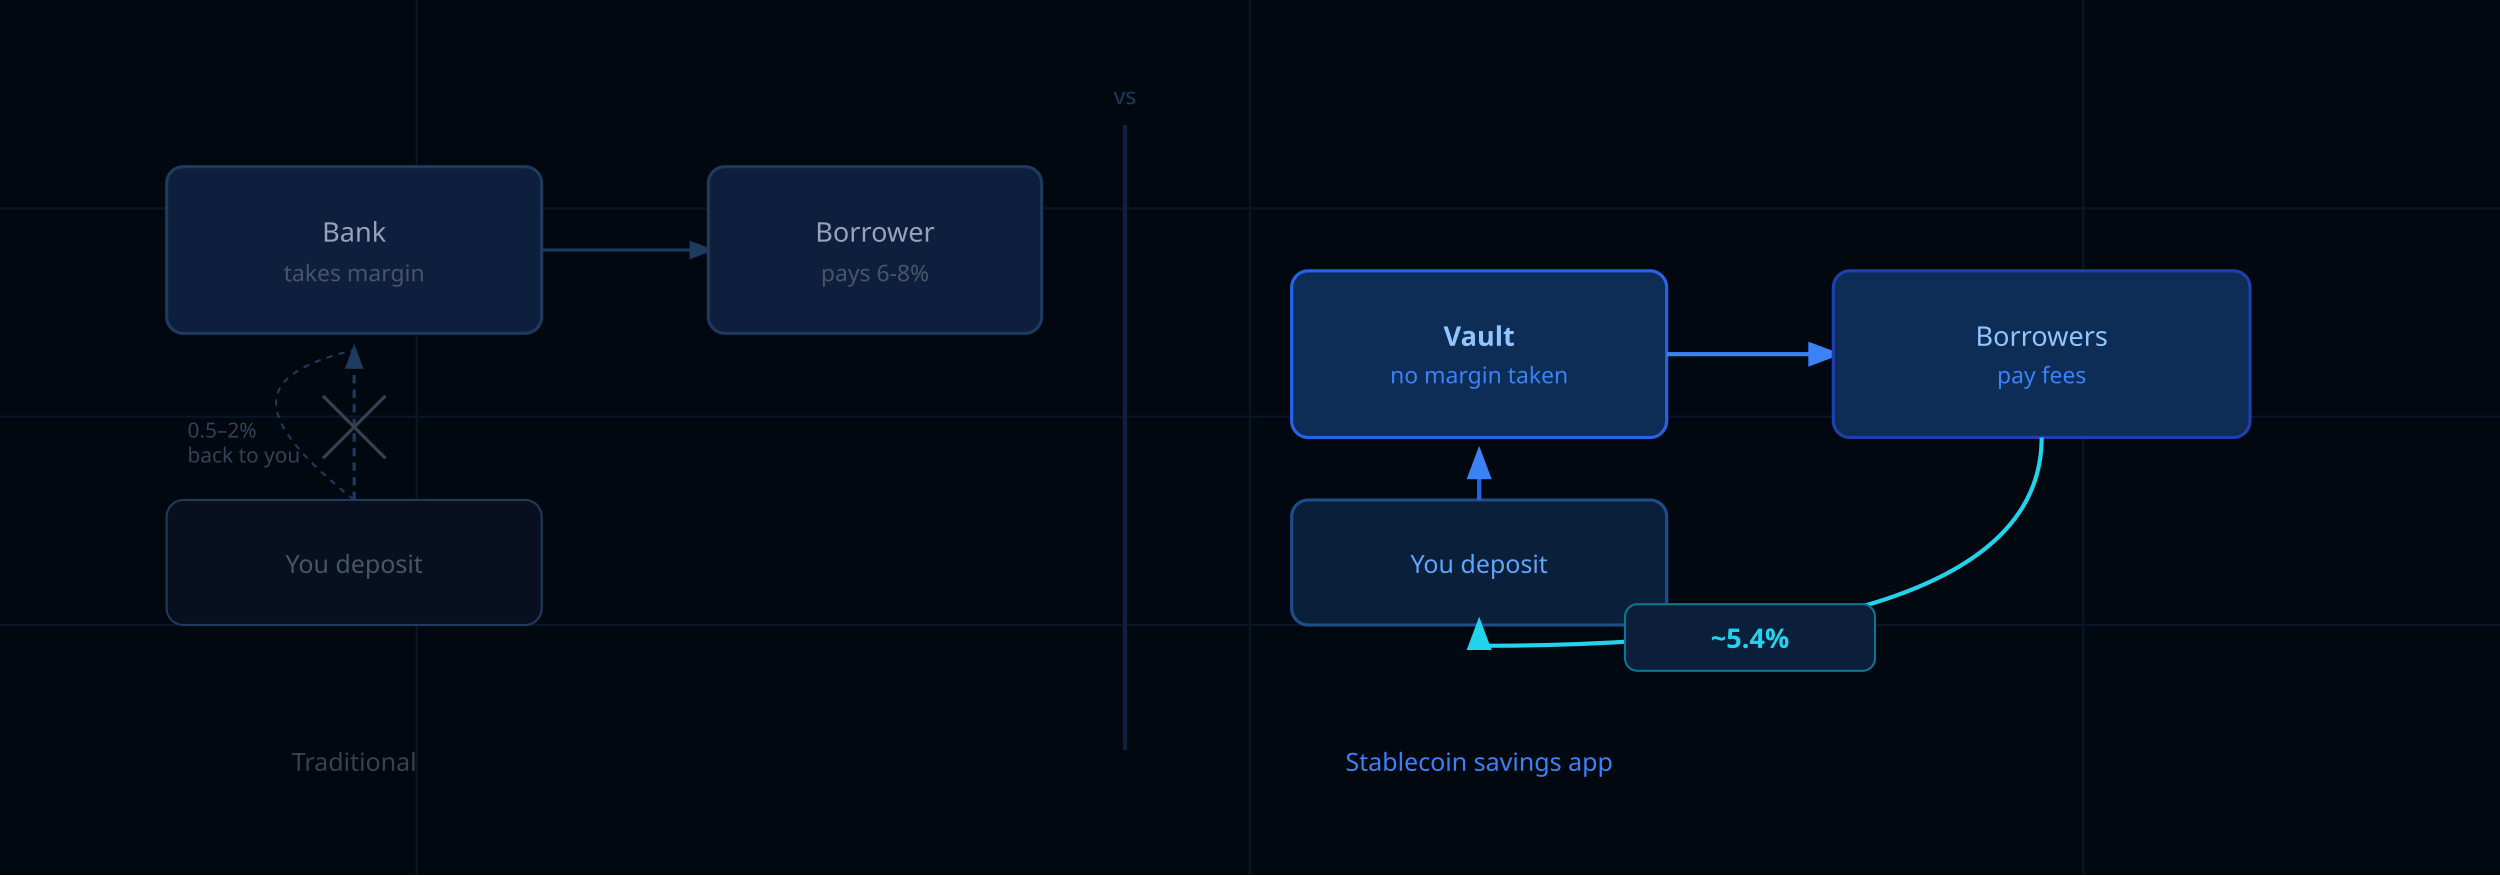
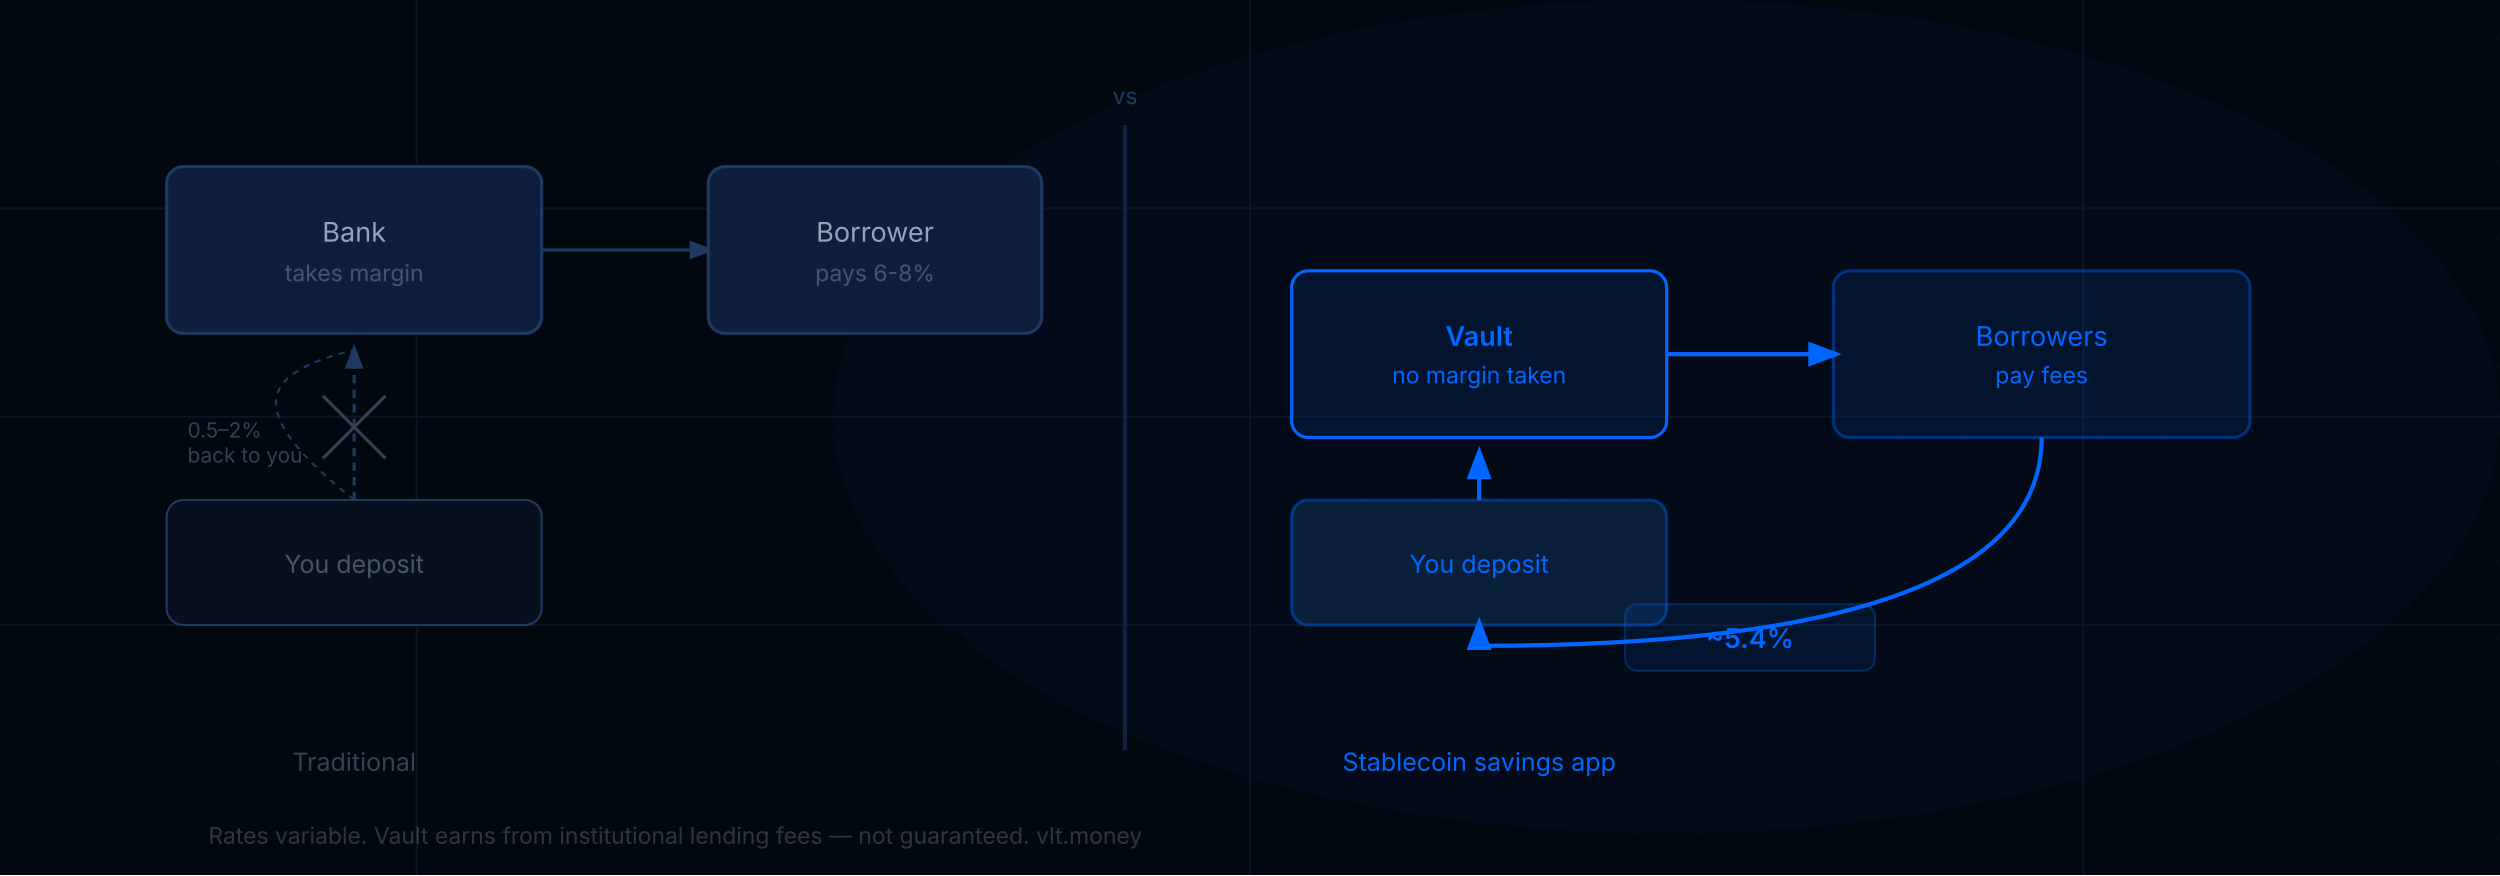
<svg xmlns="http://www.w3.org/2000/svg" width="1200" height="420" viewBox="0 0 1200 420" fill="none">
+   <defs>
+     <pattern id="grid" width="32" height="32" patternUnits="userSpaceOnUse">
+       <circle cx="16" cy="16" r="0.5" fill="rgba(255,255,255,0.04)" />
+     </pattern>
+     <marker id="arrow-dim" markerWidth="8" markerHeight="8" refX="6" refY="3" orient="auto">
+       <path d="M0,0 L0,6 L8,3 z" fill="#1e3a5f" />
+     </marker>
+     <marker id="arrow-blue" markerWidth="8" markerHeight="8" refX="6" refY="3" orient="auto">
+       <path d="M0,0 L0,6 L8,3 z" fill="#0066FF" />
+     </marker>
+   </defs>
  <rect width="1200" height="420" fill="#020810" />
+   <rect width="1200" height="420" fill="url(#grid)" />
+   <ellipse cx="800" cy="200" rx="400" ry="200" fill="rgba(0,102,255,0.03)" />
  <line x1="0" y1="100" x2="1200" y2="100" stroke="#0a1628" stroke-width="1" />
  <line x1="0" y1="200" x2="1200" y2="200" stroke="#0a1628" stroke-width="1" />
  <line x1="0" y1="300" x2="1200" y2="300" stroke="#0a1628" stroke-width="1" />
  <line x1="200" y1="0" x2="200" y2="420" stroke="#0a1628" stroke-width="1" />
  <line x1="600" y1="0" x2="600" y2="420" stroke="#0a1628" stroke-width="1" />
  <line x1="1000" y1="0" x2="1000" y2="420" stroke="#0a1628" stroke-width="1" />
  <rect x="80" y="80" width="180" height="80" rx="8" fill="#0d1f3c" stroke="#1e3a5f" stroke-width="1.5" />
-   <text x="170" y="116" font-family="system-ui, sans-serif" font-size="13" fill="#94a3b8" text-anchor="middle">Bank</text>
-   <text x="170" y="135" font-family="system-ui, sans-serif" font-size="11" fill="#475569" text-anchor="middle">takes margin</text>
+   <text x="170" y="116" font-family="Inter, system-ui, sans-serif" font-size="13" fill="#94a3b8" text-anchor="middle">Bank</text>
+   <text x="170" y="135" font-family="Inter, system-ui, sans-serif" font-size="11" fill="#475569" text-anchor="middle">takes margin</text>
  <path d="M170 240 L170 168" stroke="#1e3a5f" stroke-width="1.5" stroke-dasharray="4 3" marker-end="url(#arrow-dim)" />
  <rect x="80" y="240" width="180" height="60" rx="8" fill="#080f1e" stroke="#1e3a5f" stroke-width="1" />
-   <text x="170" y="275" font-family="system-ui, sans-serif" font-size="12" fill="#475569" text-anchor="middle">You deposit</text>
+   <text x="170" y="275" font-family="Inter, system-ui, sans-serif" font-size="12" fill="#475569" text-anchor="middle">You deposit</text>
  <path d="M260 120 L340 120" stroke="#1e3a5f" stroke-width="1.5" marker-end="url(#arrow-dim)" />
  <rect x="340" y="80" width="160" height="80" rx="8" fill="#0d1f3c" stroke="#1e3a5f" stroke-width="1.5" />
-   <text x="420" y="116" font-family="system-ui, sans-serif" font-size="13" fill="#94a3b8" text-anchor="middle">Borrower</text>
-   <text x="420" y="135" font-family="system-ui, sans-serif" font-size="11" fill="#475569" text-anchor="middle">pays 6-8%</text>
+   <text x="420" y="116" font-family="Inter, system-ui, sans-serif" font-size="13" fill="#94a3b8" text-anchor="middle">Borrower</text>
+   <text x="420" y="135" font-family="Inter, system-ui, sans-serif" font-size="11" fill="#475569" text-anchor="middle">pays 6-8%</text>
  <path d="M170 240 C 120 200 120 180 170 168" stroke="#1e3a5f" stroke-width="1" stroke-dasharray="3 3" />
-   <text x="90" y="210" font-family="system-ui, sans-serif" font-size="10" fill="#334155">0.5–2%</text>
-   <text x="90" y="222" font-family="system-ui, sans-serif" font-size="10" fill="#334155">back to you</text>
+   <text x="90" y="210" font-family="Inter, system-ui, sans-serif" font-size="10" fill="#334155">0.5–2%</text>
+   <text x="90" y="222" font-family="Inter, system-ui, sans-serif" font-size="10" fill="#334155">back to you</text>
  <line x1="155" y1="190" x2="185" y2="220" stroke="#374151" stroke-width="1.5" />
  <line x1="185" y1="190" x2="155" y2="220" stroke="#374151" stroke-width="1.5" />
-   <text x="170" y="370" font-family="system-ui, sans-serif" font-size="12" fill="#374151" text-anchor="middle">Traditional</text>
+   <text x="170" y="370" font-family="Inter, system-ui, sans-serif" font-size="12" fill="#374151" text-anchor="middle">Traditional</text>
  <line x1="540" y1="60" x2="540" y2="360" stroke="#0f2040" stroke-width="2" />
-   <text x="540" y="50" font-family="system-ui, sans-serif" font-size="11" fill="#1e3a5f" text-anchor="middle">vs</text>
-   <rect x="620" y="240" width="180" height="60" rx="8" fill="#0a1f3a" stroke="#1e4d8c" stroke-width="1.5" />
-   <text x="710" y="275" font-family="system-ui, sans-serif" font-size="12" fill="#60a5fa" text-anchor="middle">You deposit</text>
-   <rect x="620" y="130" width="180" height="80" rx="8" fill="#0d2d57" stroke="#2563eb" stroke-width="1.5" />
-   <text x="710" y="166" font-family="system-ui, sans-serif" font-size="13" fill="#93c5fd" text-anchor="middle" font-weight="600">Vault</text>
-   <text x="710" y="184" font-family="system-ui, sans-serif" font-size="11" fill="#3b82f6" text-anchor="middle">no margin taken</text>
-   <path d="M710 240 L710 218" stroke="#2563eb" stroke-width="2" marker-end="url(#arrow-blue)" />
-   <path d="M800 170 L880 170" stroke="#3b82f6" stroke-width="2" marker-end="url(#arrow-blue)" />
-   <rect x="880" y="130" width="200" height="80" rx="8" fill="#0d2d57" stroke="#1e40af" stroke-width="1.5" />
-   <text x="980" y="166" font-family="system-ui, sans-serif" font-size="13" fill="#93c5fd" text-anchor="middle">Borrowers</text>
-   <text x="980" y="184" font-family="system-ui, sans-serif" font-size="11" fill="#3b82f6" text-anchor="middle">pay fees</text>
-   <path d="M980 210 Q 980 310 710 310 L710 300" stroke="#22d3ee" stroke-width="2" fill="none" marker-end="url(#arrow-cyan)" />
-   <rect x="780" y="290" width="120" height="32" rx="6" fill="#0c1f3a" stroke="#0e7490" stroke-width="1" />
-   <text x="840" y="311" font-family="system-ui, sans-serif" font-size="13" fill="#22d3ee" text-anchor="middle" font-weight="600">~5.4%</text>
-   <text x="710" y="370" font-family="system-ui, sans-serif" font-size="12" fill="#3b82f6" text-anchor="middle">Stablecoin savings app</text>
-   <defs>
-     <marker id="arrow-dim" markerWidth="8" markerHeight="8" refX="6" refY="3" orient="auto">
-       <path d="M0,0 L0,6 L8,3 z" fill="#1e3a5f" />
-     </marker>
-     <marker id="arrow-blue" markerWidth="8" markerHeight="8" refX="6" refY="3" orient="auto">
-       <path d="M0,0 L0,6 L8,3 z" fill="#3b82f6" />
-     </marker>
-     <marker id="arrow-cyan" markerWidth="8" markerHeight="8" refX="6" refY="3" orient="auto">
-       <path d="M0,0 L0,6 L8,3 z" fill="#22d3ee" />
-     </marker>
-   </defs>
+   <text x="540" y="50" font-family="Inter, system-ui, sans-serif" font-size="11" fill="#1e3a5f" text-anchor="middle">vs</text>
+   <rect x="620" y="240" width="180" height="60" rx="8" fill="#0a1f3a" stroke="rgba(0,102,255,0.4)" stroke-width="1.5" />
+   <text x="710" y="275" font-family="Inter, system-ui, sans-serif" font-size="12" fill="#0066FF" text-anchor="middle">You deposit</text>
+   <rect x="620" y="130" width="180" height="80" rx="8" fill="rgba(0,102,255,0.1)" stroke="#0066FF" stroke-width="1.5" />
+   <text x="710" y="166" font-family="Inter, system-ui, sans-serif" font-size="13" fill="#0066FF" text-anchor="middle" font-weight="600">Vault</text>
+   <text x="710" y="184" font-family="Inter, system-ui, sans-serif" font-size="11" fill="#0066FF" text-anchor="middle">no margin taken</text>
+   <path d="M710 240 L710 218" stroke="#0066FF" stroke-width="2" marker-end="url(#arrow-blue)" />
+   <path d="M800 170 L880 170" stroke="#0066FF" stroke-width="2" marker-end="url(#arrow-blue)" />
+   <rect x="880" y="130" width="200" height="80" rx="8" fill="rgba(0,102,255,0.1)" stroke="rgba(0,102,255,0.4)" stroke-width="1.5" />
+   <text x="980" y="166" font-family="Inter, system-ui, sans-serif" font-size="13" fill="#0066FF" text-anchor="middle">Borrowers</text>
+   <text x="980" y="184" font-family="Inter, system-ui, sans-serif" font-size="11" fill="#0066FF" text-anchor="middle">pay fees</text>
+   <path d="M980 210 Q 980 310 710 310 L710 300" stroke="#0066FF" stroke-width="2" fill="none" marker-end="url(#arrow-blue)" />
+   <rect x="780" y="290" width="120" height="32" rx="6" fill="rgba(0,102,255,0.1)" stroke="rgba(0,102,255,0.3)" stroke-width="1" />
+   <text x="840" y="311" font-family="Inter, system-ui, sans-serif" font-size="13" fill="#0066FF" text-anchor="middle" font-weight="600">~5.4%</text>
+   <text x="710" y="370" font-family="Inter, system-ui, sans-serif" font-size="12" fill="#0066FF" text-anchor="middle">Stablecoin savings app</text>
+   <text x="100" y="405" font-family="Inter, system-ui, sans-serif" font-size="11" fill="rgba(255,255,255,0.18)">Rates variable. Vault earns from institutional lending fees — not guaranteed. vlt.money</text>
</svg>
